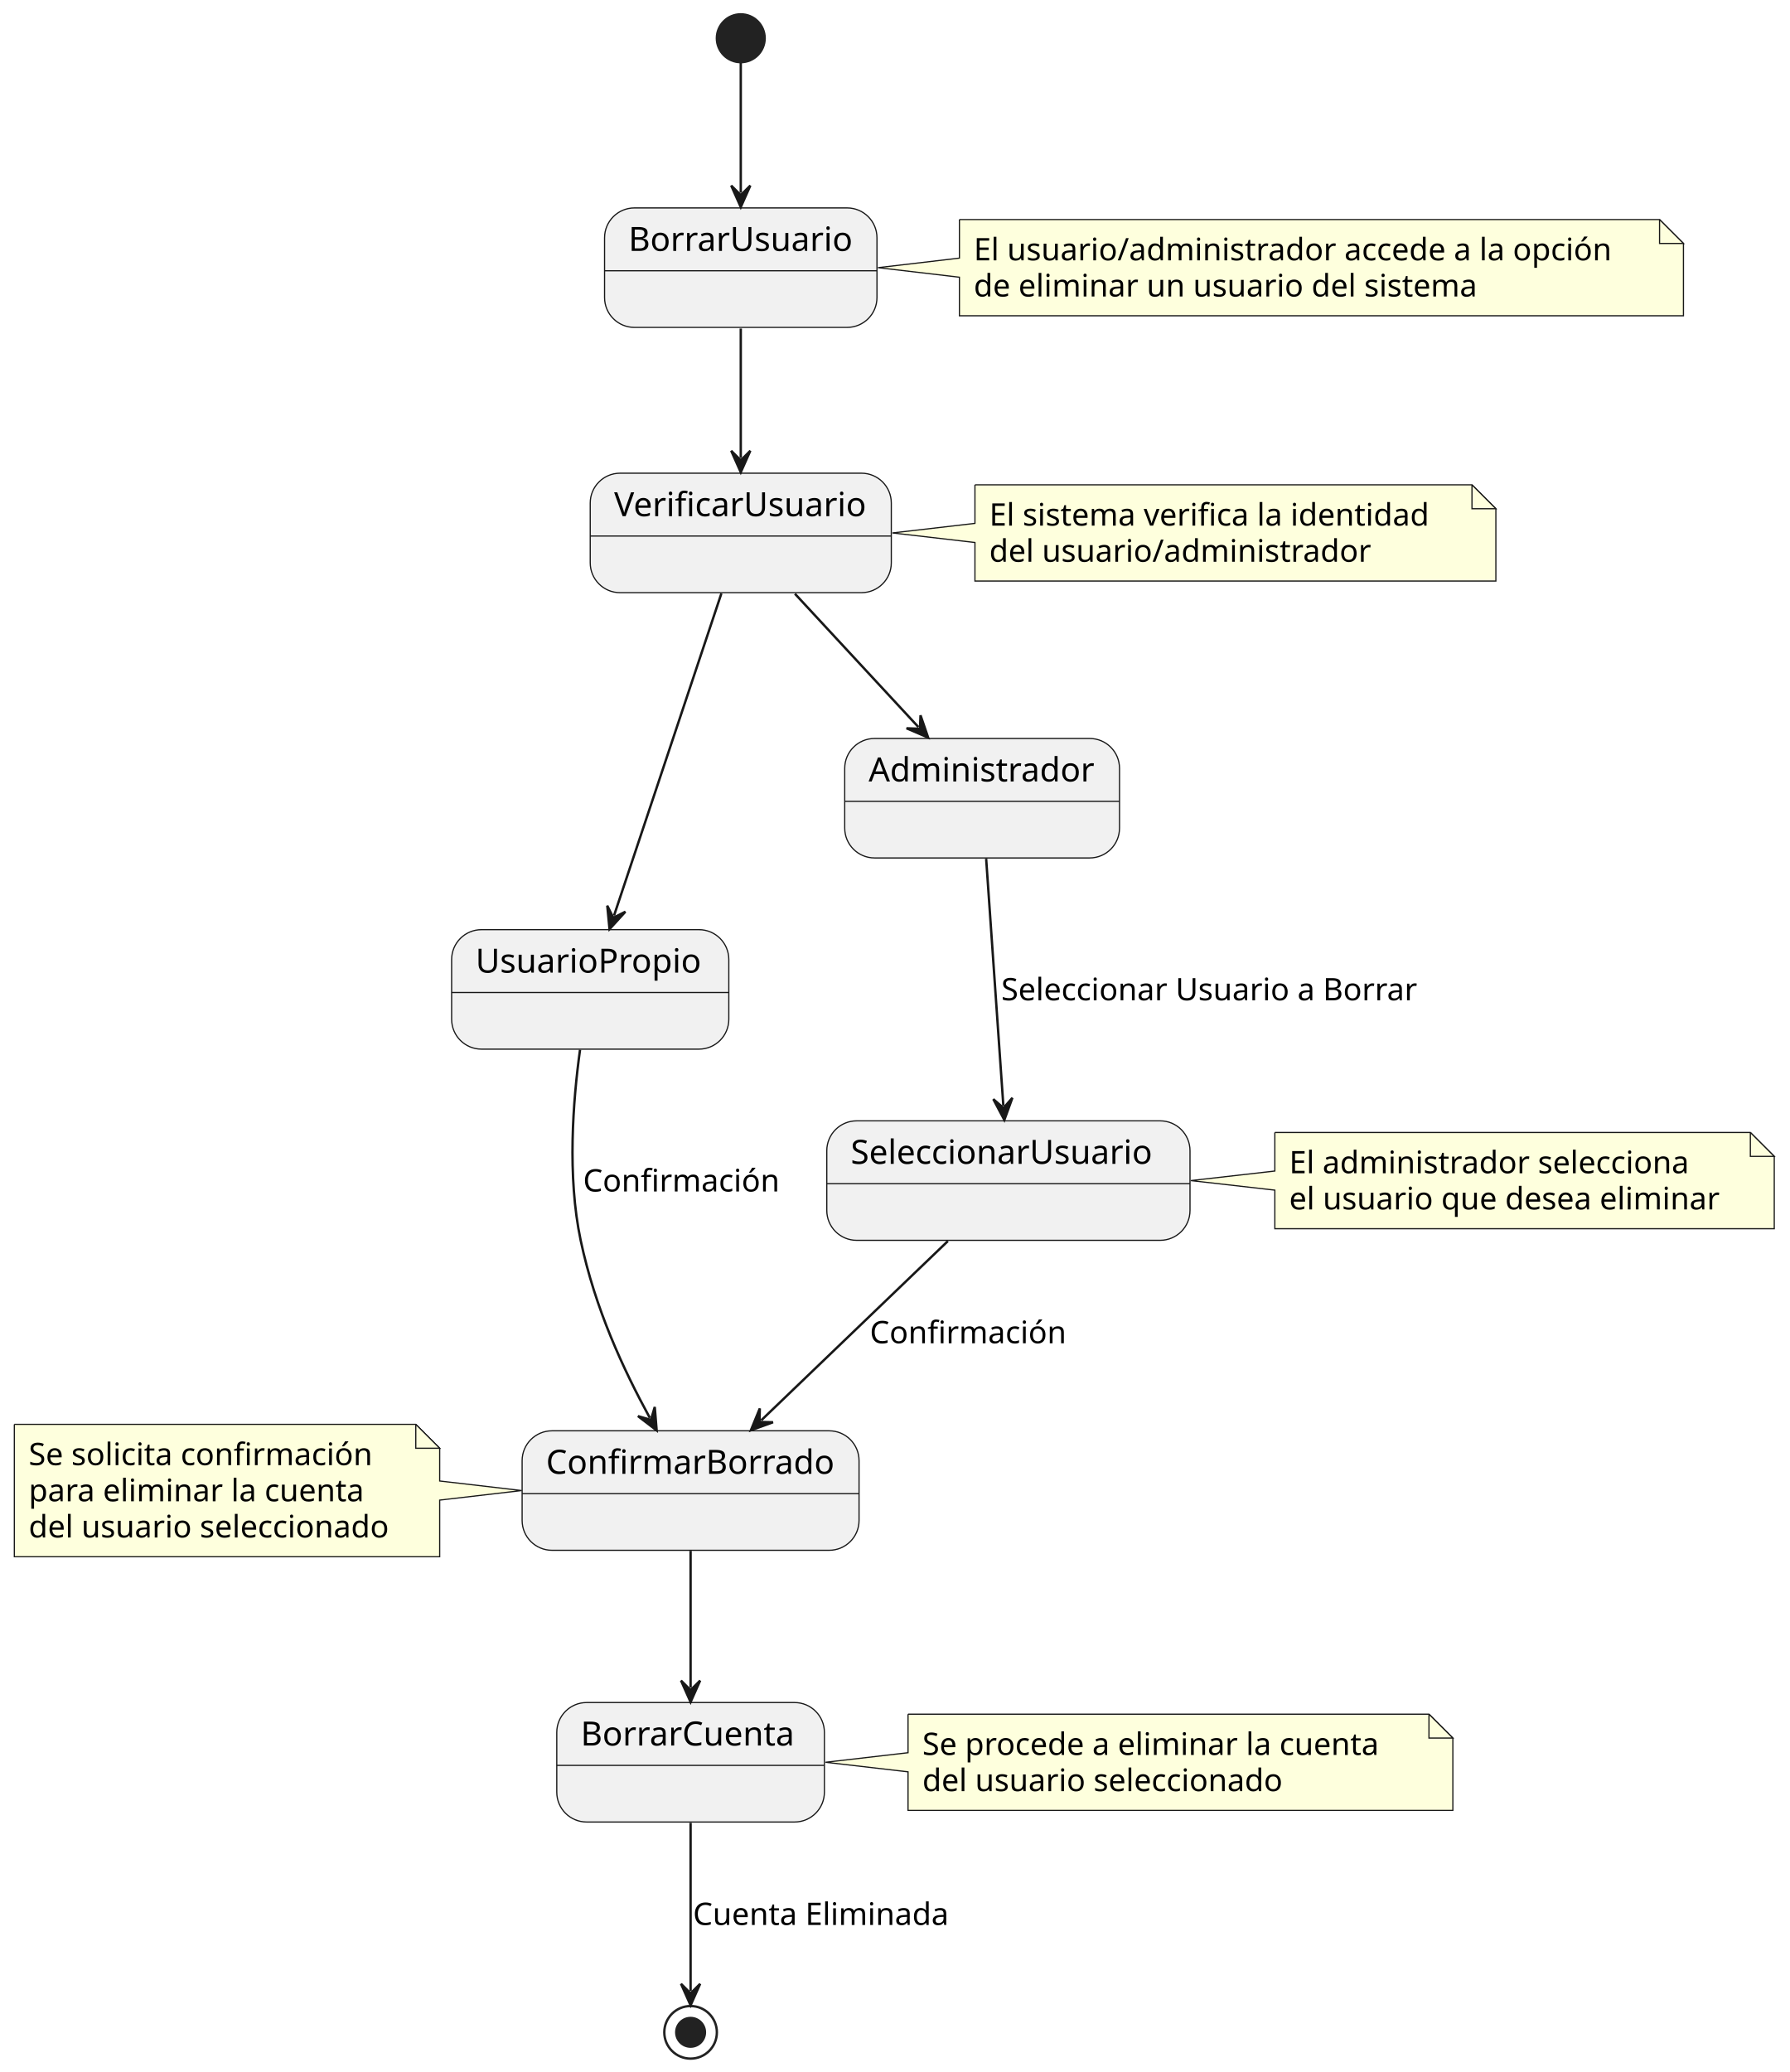
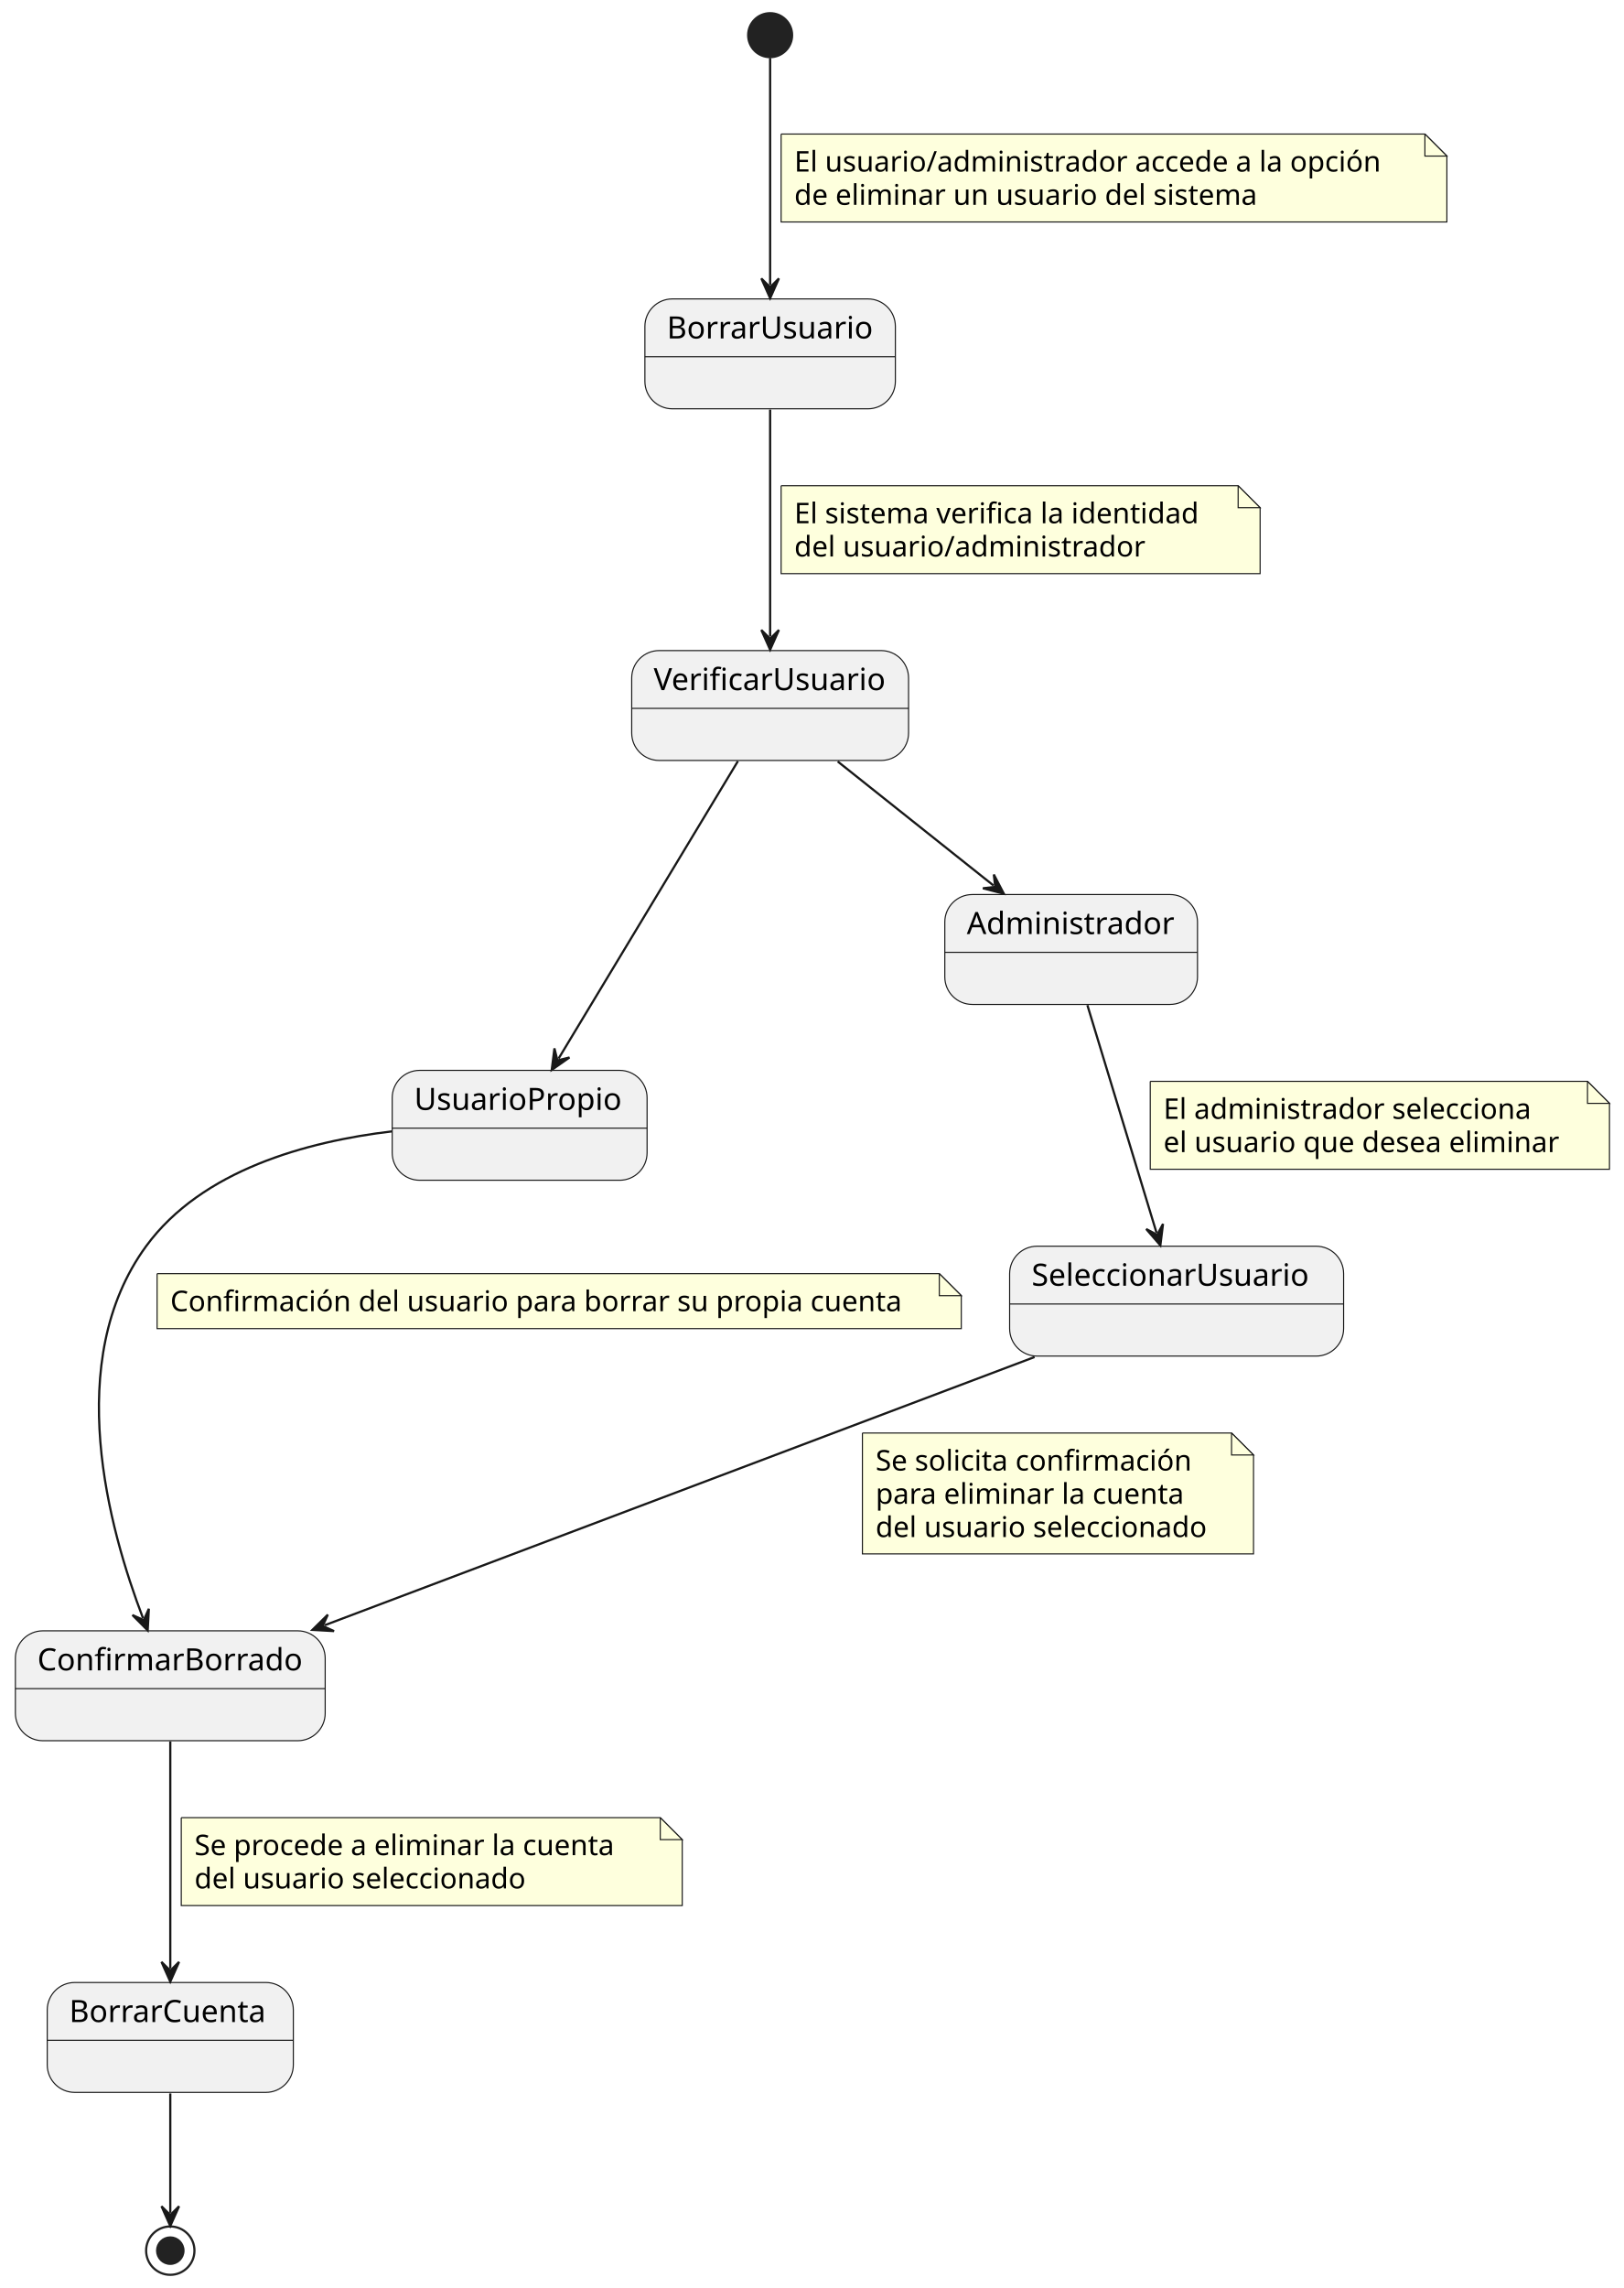
- <svg xmlns="http://www.w3.org/2000/svg" contentStyleType="text/css" height="867px" preserveAspectRatio="none" style="width:749px;height:867px;background:#FFFFFF;" version="1.1" viewBox="0 0 749 867" width="749px" zoomAndPan="magnify">
+ <svg xmlns="http://www.w3.org/2000/svg" contentStyleType="text/css" height="1041px" preserveAspectRatio="none" style="width:739px;height:1041px;background:#FFFFFF;" version="1.1" viewBox="0 0 739 1041" width="739px" zoomAndPan="magnify">
  <defs />
  <g>
-     <ellipse cx="310" cy="16" fill="#222222" rx="10" ry="10" style="stroke:#222222;stroke-width:1.0;" />
+     <ellipse cx="350.5" cy="16" fill="#222222" rx="10" ry="10" style="stroke:#222222;stroke-width:1.0;" />
    <g id="BorrarUsuario">
-       <rect fill="#F1F1F1" height="50" rx="12.5" ry="12.5" style="stroke:#181818;stroke-width:0.5;" width="114" x="253" y="87" />
-       <line style="stroke:#181818;stroke-width:0.5;" x1="253" x2="367" y1="113.297" y2="113.297" />
-       <text fill="#000000" font-family="sans-serif" font-size="14" lengthAdjust="spacing" textLength="94" x="263" y="104.995">BorrarUsuario</text>
-     </g>
-     <g id="elem_GMN5">
-       <path d="M401.5,91.87 L401.5,108 L367.43,112 L401.5,116 L401.5,132.136 A0,0 0 0 0 401.5,132.136 L704.5,132.136 A0,0 0 0 0 704.5,132.136 L704.5,101.87 L694.5,91.87 L401.5,91.87 A0,0 0 0 0 401.5,91.87 " fill="#FEFFDD" style="stroke:#181818;stroke-width:0.5;" />
-       <path d="M694.5,91.87 L694.5,101.87 L704.5,101.87 L694.5,91.87 " fill="#FEFFDD" style="stroke:#181818;stroke-width:0.5;" />
-       <text fill="#000000" font-family="sans-serif" font-size="13" lengthAdjust="spacing" textLength="278" x="407.5" y="108.937">El usuario/administrador accede a la opción</text>
-       <text fill="#000000" font-family="sans-serif" font-size="13" lengthAdjust="spacing" textLength="220" x="407.5" y="124.07">de eliminar un usuario del sistema</text>
+       <rect fill="#F1F1F1" height="50" rx="12.5" ry="12.5" style="stroke:#181818;stroke-width:0.5;" width="114" x="293.5" y="136" />
+       <line style="stroke:#181818;stroke-width:0.5;" x1="293.5" x2="407.5" y1="162.297" y2="162.297" />
+       <text fill="#000000" font-family="sans-serif" font-size="14" lengthAdjust="spacing" textLength="94" x="303.5" y="153.995">BorrarUsuario</text>
    </g>
    <g id="VerificarUsuario">
-       <rect fill="#F1F1F1" height="50" rx="12.5" ry="12.5" style="stroke:#181818;stroke-width:0.5;" width="126" x="247" y="198" />
-       <line style="stroke:#181818;stroke-width:0.5;" x1="247" x2="373" y1="224.297" y2="224.297" />
-       <text fill="#000000" font-family="sans-serif" font-size="14" lengthAdjust="spacing" textLength="106" x="257" y="215.995">VerificarUsuario</text>
-     </g>
-     <g id="elem_GMN10">
-       <path d="M408,202.87 L408,219 L373.47,223 L408,227 L408,243.136 A0,0 0 0 0 408,243.136 L626,243.136 A0,0 0 0 0 626,243.136 L626,212.87 L616,202.87 L408,202.87 A0,0 0 0 0 408,202.87 " fill="#FEFFDD" style="stroke:#181818;stroke-width:0.5;" />
-       <path d="M616,202.87 L616,212.87 L626,212.87 L616,202.87 " fill="#FEFFDD" style="stroke:#181818;stroke-width:0.5;" />
-       <text fill="#000000" font-family="sans-serif" font-size="13" lengthAdjust="spacing" textLength="193" x="414" y="219.937">El sistema verifica la identidad</text>
-       <text fill="#000000" font-family="sans-serif" font-size="13" lengthAdjust="spacing" textLength="163" x="414" y="235.07">del usuario/administrador</text>
+       <rect fill="#F1F1F1" height="50" rx="12.5" ry="12.5" style="stroke:#181818;stroke-width:0.5;" width="126" x="287.5" y="296" />
+       <line style="stroke:#181818;stroke-width:0.5;" x1="287.5" x2="413.5" y1="322.297" y2="322.297" />
+       <text fill="#000000" font-family="sans-serif" font-size="14" lengthAdjust="spacing" textLength="106" x="297.5" y="313.995">VerificarUsuario</text>
    </g>
    <g id="UsuarioPropio">
-       <rect fill="#F1F1F1" height="50" rx="12.5" ry="12.5" style="stroke:#181818;stroke-width:0.5;" width="116" x="189" y="389" />
-       <line style="stroke:#181818;stroke-width:0.5;" x1="189" x2="305" y1="415.297" y2="415.297" />
-       <text fill="#000000" font-family="sans-serif" font-size="14" lengthAdjust="spacing" textLength="96" x="199" y="406.995">UsuarioPropio</text>
+       <rect fill="#F1F1F1" height="50" rx="12.5" ry="12.5" style="stroke:#181818;stroke-width:0.5;" width="116" x="178.5" y="487" />
+       <line style="stroke:#181818;stroke-width:0.5;" x1="178.5" x2="294.5" y1="513.297" y2="513.297" />
+       <text fill="#000000" font-family="sans-serif" font-size="14" lengthAdjust="spacing" textLength="96" x="188.5" y="504.995">UsuarioPropio</text>
    </g>
    <g id="Administrador">
-       <rect fill="#F1F1F1" height="50" rx="12.5" ry="12.5" style="stroke:#181818;stroke-width:0.5;" width="115" x="353.5" y="309" />
-       <line style="stroke:#181818;stroke-width:0.5;" x1="353.5" x2="468.5" y1="335.297" y2="335.297" />
-       <text fill="#000000" font-family="sans-serif" font-size="14" lengthAdjust="spacing" textLength="95" x="363.5" y="326.995">Administrador</text>
+       <rect fill="#F1F1F1" height="50" rx="12.5" ry="12.5" style="stroke:#181818;stroke-width:0.5;" width="115" x="430" y="407" />
+       <line style="stroke:#181818;stroke-width:0.5;" x1="430" x2="545" y1="433.297" y2="433.297" />
+       <text fill="#000000" font-family="sans-serif" font-size="14" lengthAdjust="spacing" textLength="95" x="440" y="424.995">Administrador</text>
    </g>
    <g id="ConfirmarBorrado">
-       <rect fill="#F1F1F1" height="50" rx="12.5" ry="12.5" style="stroke:#181818;stroke-width:0.5;" width="141" x="218.5" y="598.7" />
-       <line style="stroke:#181818;stroke-width:0.5;" x1="218.5" x2="359.5" y1="624.997" y2="624.997" />
-       <text fill="#000000" font-family="sans-serif" font-size="14" lengthAdjust="spacing" textLength="121" x="228.5" y="616.695">ConfirmarBorrado</text>
+       <rect fill="#F1F1F1" height="50" rx="12.5" ry="12.5" style="stroke:#181818;stroke-width:0.5;" width="141" x="7" y="742" />
+       <line style="stroke:#181818;stroke-width:0.5;" x1="7" x2="148" y1="768.297" y2="768.297" />
+       <text fill="#000000" font-family="sans-serif" font-size="14" lengthAdjust="spacing" textLength="121" x="17" y="759.995">ConfirmarBorrado</text>
    </g>
    <g id="SeleccionarUsuario">
-       <rect fill="#F1F1F1" height="50" rx="12.5" ry="12.5" style="stroke:#181818;stroke-width:0.5;" width="152" x="346" y="469" />
-       <line style="stroke:#181818;stroke-width:0.5;" x1="346" x2="498" y1="495.297" y2="495.297" />
-       <text fill="#000000" font-family="sans-serif" font-size="14" lengthAdjust="spacing" textLength="132" x="356" y="486.995">SeleccionarUsuario</text>
-     </g>
-     <g id="elem_GMN21">
-       <path d="M533.5,473.87 L533.5,490 L498.36,494 L533.5,498 L533.5,514.136 A0,0 0 0 0 533.5,514.136 L742.5,514.136 A0,0 0 0 0 742.5,514.136 L742.5,483.87 L732.5,473.87 L533.5,473.87 A0,0 0 0 0 533.5,473.87 " fill="#FEFFDD" style="stroke:#181818;stroke-width:0.5;" />
-       <path d="M732.5,473.87 L732.5,483.87 L742.5,483.87 L732.5,473.87 " fill="#FEFFDD" style="stroke:#181818;stroke-width:0.5;" />
-       <text fill="#000000" font-family="sans-serif" font-size="13" lengthAdjust="spacing" textLength="175" x="539.5" y="490.937">El administrador selecciona</text>
-       <text fill="#000000" font-family="sans-serif" font-size="13" lengthAdjust="spacing" textLength="188" x="539.5" y="506.07">el usuario que desea eliminar</text>
-     </g>
-     <g id="elem_GMN25">
-       <path d="M6,596 L6,651.398 A0,0 0 0 0 6,651.398 L184,651.398 A0,0 0 0 0 184,651.398 L184,627.7 L218.33,623.7 L184,619.7 L184,606 L174,596 L6,596 A0,0 0 0 0 6,596 " fill="#FEFFDD" style="stroke:#181818;stroke-width:0.5;" />
-       <path d="M174,596 L174,606 L184,606 L174,596 " fill="#FEFFDD" style="stroke:#181818;stroke-width:0.5;" />
-       <text fill="#000000" font-family="sans-serif" font-size="13" lengthAdjust="spacing" textLength="151" x="12" y="613.067">Se solicita confirmación</text>
-       <text fill="#000000" font-family="sans-serif" font-size="13" lengthAdjust="spacing" textLength="147" x="12" y="628.2">para eliminar la cuenta</text>
-       <text fill="#000000" font-family="sans-serif" font-size="13" lengthAdjust="spacing" textLength="157" x="12" y="643.332">del usuario seleccionado</text>
+       <rect fill="#F1F1F1" height="50" rx="12.5" ry="12.5" style="stroke:#181818;stroke-width:0.5;" width="152" x="459.5" y="567" />
+       <line style="stroke:#181818;stroke-width:0.5;" x1="459.5" x2="611.5" y1="593.297" y2="593.297" />
+       <text fill="#000000" font-family="sans-serif" font-size="14" lengthAdjust="spacing" textLength="132" x="469.5" y="584.995">SeleccionarUsuario</text>
    </g>
    <g id="BorrarCuenta">
-       <rect fill="#F1F1F1" height="50" rx="12.5" ry="12.5" style="stroke:#181818;stroke-width:0.5;" width="112" x="233" y="712.4" />
-       <line style="stroke:#181818;stroke-width:0.5;" x1="233" x2="345" y1="738.697" y2="738.697" />
-       <text fill="#000000" font-family="sans-serif" font-size="14" lengthAdjust="spacing" textLength="92" x="243" y="730.395">BorrarCuenta</text>
+       <rect fill="#F1F1F1" height="50" rx="12.5" ry="12.5" style="stroke:#181818;stroke-width:0.5;" width="112" x="21.5" y="902" />
+       <line style="stroke:#181818;stroke-width:0.5;" x1="21.5" x2="133.5" y1="928.297" y2="928.297" />
+       <text fill="#000000" font-family="sans-serif" font-size="14" lengthAdjust="spacing" textLength="92" x="31.5" y="919.995">BorrarCuenta</text>
    </g>
-     <g id="elem_GMN30">
-       <path d="M380,717.27 L380,733.4 L345.46,737.4 L380,741.4 L380,757.536 A0,0 0 0 0 380,757.536 L608,757.536 A0,0 0 0 0 608,757.536 L608,727.27 L598,717.27 L380,717.27 A0,0 0 0 0 380,717.27 " fill="#FEFFDD" style="stroke:#181818;stroke-width:0.5;" />
-       <path d="M598,717.27 L598,727.27 L608,727.27 L598,717.27 " fill="#FEFFDD" style="stroke:#181818;stroke-width:0.5;" />
-       <text fill="#000000" font-family="sans-serif" font-size="13" lengthAdjust="spacing" textLength="203" x="386" y="734.337">Se procede a eliminar la cuenta</text>
-       <text fill="#000000" font-family="sans-serif" font-size="13" lengthAdjust="spacing" textLength="157" x="386" y="749.47">del usuario seleccionado</text>
-     </g>
-     <ellipse cx="289" cy="850.4" fill="none" rx="11" ry="11" style="stroke:#222222;stroke-width:1.0;" />
-     <ellipse cx="289" cy="850.4" fill="#222222" rx="6" ry="6" style="stroke:#222222;stroke-width:1.0;" />
+     <ellipse cx="77.5" cy="1024" fill="none" rx="11" ry="11" style="stroke:#222222;stroke-width:1.0;" />
+     <ellipse cx="77.5" cy="1024" fill="#222222" rx="6" ry="6" style="stroke:#222222;stroke-width:1.0;" />
    <g id="link_*start*_BorrarUsuario">
-       <path d="M310,26.36 C310,40.29 310,60.96 310,80.65 " fill="none" id="*start*-to-BorrarUsuario" style="stroke:#181818;stroke-width:1.0;" />
-       <polygon fill="#181818" points="310,86.65,314,77.65,310,81.65,306,77.65,310,86.65" style="stroke:#181818;stroke-width:1.0;" />
+       <path d="M350.5,26.38 C350.5,48.32 350.5,97.52 350.5,129.69 " fill="none" id="*start*-to-BorrarUsuario" style="stroke:#181818;stroke-width:1.0;" />
+       <polygon fill="#181818" points="350.5,135.69,354.5,126.69,350.5,130.69,346.5,126.69,350.5,135.69" style="stroke:#181818;stroke-width:1.0;" />
+       <path d="M355.5,61 L355.5,101 L658.5,101 L658.5,71 L648.5,61 L355.5,61 " fill="#FEFFDD" style="stroke:#181818;stroke-width:0.5;" />
+       <path d="M648.5,61 L648.5,71 L658.5,71 L648.5,61 " fill="#FEFFDD" style="stroke:#181818;stroke-width:0.5;" />
+       <text fill="#000000" font-family="sans-serif" font-size="13" lengthAdjust="spacing" textLength="278" x="361.5" y="78.067">El usuario/administrador accede a la opción</text>
+       <text fill="#000000" font-family="sans-serif" font-size="13" lengthAdjust="spacing" textLength="220" x="361.5" y="93.2">de eliminar un usuario del sistema</text>
    </g>
    <g id="link_BorrarUsuario_VerificarUsuario">
-       <path d="M310,137.46 C310,155.41 310,173.69 310,191.62 " fill="none" id="BorrarUsuario-to-VerificarUsuario" style="stroke:#181818;stroke-width:1.0;" />
-       <polygon fill="#181818" points="310,197.62,314,188.62,310,192.62,306,188.62,310,197.62" style="stroke:#181818;stroke-width:1.0;" />
+       <path d="M350.5,186.34 C350.5,216.03 350.5,259.93 350.5,289.63 " fill="none" id="BorrarUsuario-to-VerificarUsuario" style="stroke:#181818;stroke-width:1.0;" />
+       <polygon fill="#181818" points="350.5,295.63,354.5,286.63,350.5,290.63,346.5,286.63,350.5,295.63" style="stroke:#181818;stroke-width:1.0;" />
+       <path d="M355.5,221 L355.5,261 L573.5,261 L573.5,231 L563.5,221 L355.5,221 " fill="#FEFFDD" style="stroke:#181818;stroke-width:0.5;" />
+       <path d="M563.5,221 L563.5,231 L573.5,231 L563.5,221 " fill="#FEFFDD" style="stroke:#181818;stroke-width:0.5;" />
+       <text fill="#000000" font-family="sans-serif" font-size="13" lengthAdjust="spacing" textLength="193" x="361.5" y="238.067">El sistema verifica la identidad</text>
+       <text fill="#000000" font-family="sans-serif" font-size="13" lengthAdjust="spacing" textLength="163" x="361.5" y="253.2">del usuario/administrador</text>
    </g>
    <g id="link_VerificarUsuario_UsuarioPropio">
-       <path d="M301.89,248.32 C289.8,284.61 269.046,346.848 256.976,383.078 " fill="none" id="VerificarUsuario-to-UsuarioPropio" style="stroke:#181818;stroke-width:1.0;" />
-       <polygon fill="#181818" points="255.08,388.77,261.72,381.496,256.66,384.026,254.13,378.967,255.08,388.77" style="stroke:#181818;stroke-width:1.0;" />
+       <path d="M335.83,346.32 C313.94,382.61 276.07,445.403 254.21,481.633 " fill="none" id="VerificarUsuario-to-UsuarioPropio" style="stroke:#181818;stroke-width:1.0;" />
+       <polygon fill="#181818" points="251.11,486.77,259.184,481.13,253.693,482.489,252.335,476.998,251.11,486.77" style="stroke:#181818;stroke-width:1.0;" />
    </g>
    <g id="link_VerificarUsuario_Administrador">
-       <path d="M332.67,248.46 C349.3,266.41 367.711,286.29 384.331,304.22 " fill="none" id="VerificarUsuario-to-Administrador" style="stroke:#181818;stroke-width:1.0;" />
-       <polygon fill="#181818" points="388.41,308.62,385.225,299.3,385.011,304.953,379.358,304.739,388.41,308.62" style="stroke:#181818;stroke-width:1.0;" />
+       <path d="M381.25,346.46 C403.81,364.41 429.624,384.955 452.164,402.885 " fill="none" id="VerificarUsuario-to-Administrador" style="stroke:#181818;stroke-width:1.0;" />
+       <polygon fill="#181818" points="456.86,406.62,452.307,397.887,452.947,403.507,447.327,404.148,456.86,406.62" style="stroke:#181818;stroke-width:1.0;" />
    </g>
    <g id="link_UsuarioPropio_ConfirmarBorrado">
-       <path d="M242.74,439.24 C239.79,460.51 237.31,492.13 243,519 C249.08,547.71 260.797,572.862 271.927,593.272 " fill="none" id="UsuarioPropio-to-ConfirmarBorrado" style="stroke:#181818;stroke-width:1.0;" />
-       <polygon fill="#181818" points="274.8,598.54,274.003,588.723,272.406,594.15,266.979,592.553,274.8,598.54" style="stroke:#181818;stroke-width:1.0;" />
-       <text fill="#000000" font-family="sans-serif" font-size="13" lengthAdjust="spacing" textLength="84" x="244" y="498.567">Confirmación</text>
+       <path d="M178.36,514.76 C139.85,519.33 91.92,532.26 66.5,567 C28.3,619.22 49.631,695.724 65.071,736.194 " fill="none" id="UsuarioPropio-to-ConfirmarBorrado" style="stroke:#181818;stroke-width:1.0;" />
+       <polygon fill="#181818" points="67.21,741.8,67.739,731.965,65.428,737.128,60.265,734.817,67.21,741.8" style="stroke:#181818;stroke-width:1.0;" />
+       <path d="M71.5,579.5 L71.5,604.5 L437.5,604.5 L437.5,589.5 L427.5,579.5 L71.5,579.5 " fill="#FEFFDD" style="stroke:#181818;stroke-width:0.5;" />
+       <path d="M427.5,579.5 L427.5,589.5 L437.5,589.5 L427.5,579.5 " fill="#FEFFDD" style="stroke:#181818;stroke-width:0.5;" />
+       <text fill="#000000" font-family="sans-serif" font-size="13" lengthAdjust="spacing" textLength="345" x="77.5" y="596.567">Confirmación del usuario para borrar su propia cuenta</text>
    </g>
    <g id="link_Administrador_SeleccionarUsuario">
-       <path d="M412.69,359.34 C414.76,389.03 417.825,432.944 419.885,462.644 " fill="none" id="Administrador-to-SeleccionarUsuario" style="stroke:#181818;stroke-width:1.0;" />
-       <polygon fill="#181818" points="420.3,468.63,423.668,459.375,419.954,463.642,415.687,459.928,420.3,468.63" style="stroke:#181818;stroke-width:1.0;" />
-       <text fill="#000000" font-family="sans-serif" font-size="13" lengthAdjust="spacing" textLength="183" x="419" y="418.567">Seleccionar Usuario a Borrar</text>
+       <path d="M494.89,457.34 C503.91,487.03 517.325,531.189 526.355,560.889 " fill="none" id="Administrador-to-SeleccionarUsuario" style="stroke:#181818;stroke-width:1.0;" />
+       <polygon fill="#181818" points="528.1,566.63,529.309,556.856,526.645,561.846,521.655,559.183,528.1,566.63" style="stroke:#181818;stroke-width:1.0;" />
+       <path d="M523.5,492 L523.5,532 L732.5,532 L732.5,502 L722.5,492 L523.5,492 " fill="#FEFFDD" style="stroke:#181818;stroke-width:0.5;" />
+       <path d="M722.5,492 L722.5,502 L732.5,502 L722.5,492 " fill="#FEFFDD" style="stroke:#181818;stroke-width:0.5;" />
+       <text fill="#000000" font-family="sans-serif" font-size="13" lengthAdjust="spacing" textLength="175" x="529.5" y="509.067">El administrador selecciona</text>
+       <text fill="#000000" font-family="sans-serif" font-size="13" lengthAdjust="spacing" textLength="188" x="529.5" y="524.2">el usuario que desea eliminar</text>
    </g>
    <g id="link_SeleccionarUsuario_ConfirmarBorrado">
-       <path d="M396.67,519.32 C373,542.04 342.198,571.624 318.568,594.314 " fill="none" id="SeleccionarUsuario-to-ConfirmarBorrado" style="stroke:#181818;stroke-width:1.0;" />
-       <polygon fill="#181818" points="314.24,598.47,323.502,595.122,317.846,595.007,317.961,589.351,314.24,598.47" style="stroke:#181818;stroke-width:1.0;" />
-       <text fill="#000000" font-family="sans-serif" font-size="13" lengthAdjust="spacing" textLength="84" x="364" y="562.067">Confirmación</text>
+       <path d="M470.85,617.42 C383.69,650.34 234.993,706.51 147.803,739.44 " fill="none" id="SeleccionarUsuario-to-ConfirmarBorrado" style="stroke:#181818;stroke-width:1.0;" />
+       <polygon fill="#181818" points="142.19,741.56,152.023,742.122,146.868,739.793,149.196,734.638,142.19,741.56" style="stroke:#181818;stroke-width:1.0;" />
+       <path d="M392.5,652 L392.5,707 L570.5,707 L570.5,662 L560.5,652 L392.5,652 " fill="#FEFFDD" style="stroke:#181818;stroke-width:0.5;" />
+       <path d="M560.5,652 L560.5,662 L570.5,662 L560.5,652 " fill="#FEFFDD" style="stroke:#181818;stroke-width:0.5;" />
+       <text fill="#000000" font-family="sans-serif" font-size="13" lengthAdjust="spacing" textLength="151" x="398.5" y="669.067">Se solicita confirmación</text>
+       <text fill="#000000" font-family="sans-serif" font-size="13" lengthAdjust="spacing" textLength="147" x="398.5" y="684.2">para eliminar la cuenta</text>
+       <text fill="#000000" font-family="sans-serif" font-size="13" lengthAdjust="spacing" textLength="157" x="398.5" y="699.332">del usuario seleccionado</text>
    </g>
    <g id="link_ConfirmarBorrado_BorrarCuenta">
-       <path d="M289,648.94 C289,667.67 289,687.49 289,706.21 " fill="none" id="ConfirmarBorrado-to-BorrarCuenta" style="stroke:#181818;stroke-width:1.0;" />
-       <polygon fill="#181818" points="289,712.21,293,703.21,289,707.21,285,703.21,289,712.21" style="stroke:#181818;stroke-width:1.0;" />
+       <path d="M77.5,792.34 C77.5,822.03 77.5,865.93 77.5,895.63 " fill="none" id="ConfirmarBorrado-to-BorrarCuenta" style="stroke:#181818;stroke-width:1.0;" />
+       <polygon fill="#181818" points="77.5,901.63,81.5,892.63,77.5,896.63,73.5,892.63,77.5,901.63" style="stroke:#181818;stroke-width:1.0;" />
+       <path d="M82.5,827 L82.5,867 L310.5,867 L310.5,837 L300.5,827 L82.5,827 " fill="#FEFFDD" style="stroke:#181818;stroke-width:0.5;" />
+       <path d="M300.5,827 L300.5,837 L310.5,837 L300.5,827 " fill="#FEFFDD" style="stroke:#181818;stroke-width:0.5;" />
+       <text fill="#000000" font-family="sans-serif" font-size="13" lengthAdjust="spacing" textLength="203" x="88.5" y="844.067">Se procede a eliminar la cuenta</text>
+       <text fill="#000000" font-family="sans-serif" font-size="13" lengthAdjust="spacing" textLength="157" x="88.5" y="859.2">del usuario seleccionado</text>
    </g>
    <g id="link_BorrarCuenta_*end*">
-       <path d="M289,762.76 C289,786.63 289,815.86 289,833.11 " fill="none" id="BorrarCuenta-to-*end*" style="stroke:#181818;stroke-width:1.0;" />
-       <polygon fill="#181818" points="289,839.11,293,830.11,289,834.11,285,830.11,289,839.11" style="stroke:#181818;stroke-width:1.0;" />
-       <text fill="#000000" font-family="sans-serif" font-size="13" lengthAdjust="spacing" textLength="112" x="290" y="805.467">Cuenta Eliminada</text>
+       <path d="M77.5,952.46 C77.5,972.04 77.5,992.49 77.5,1006.8 " fill="none" id="BorrarCuenta-to-*end*" style="stroke:#181818;stroke-width:1.0;" />
+       <polygon fill="#181818" points="77.5,1012.8,81.5,1003.8,77.5,1007.8,73.5,1003.8,77.5,1012.8" style="stroke:#181818;stroke-width:1.0;" />
    </g>
  </g>
</svg>
